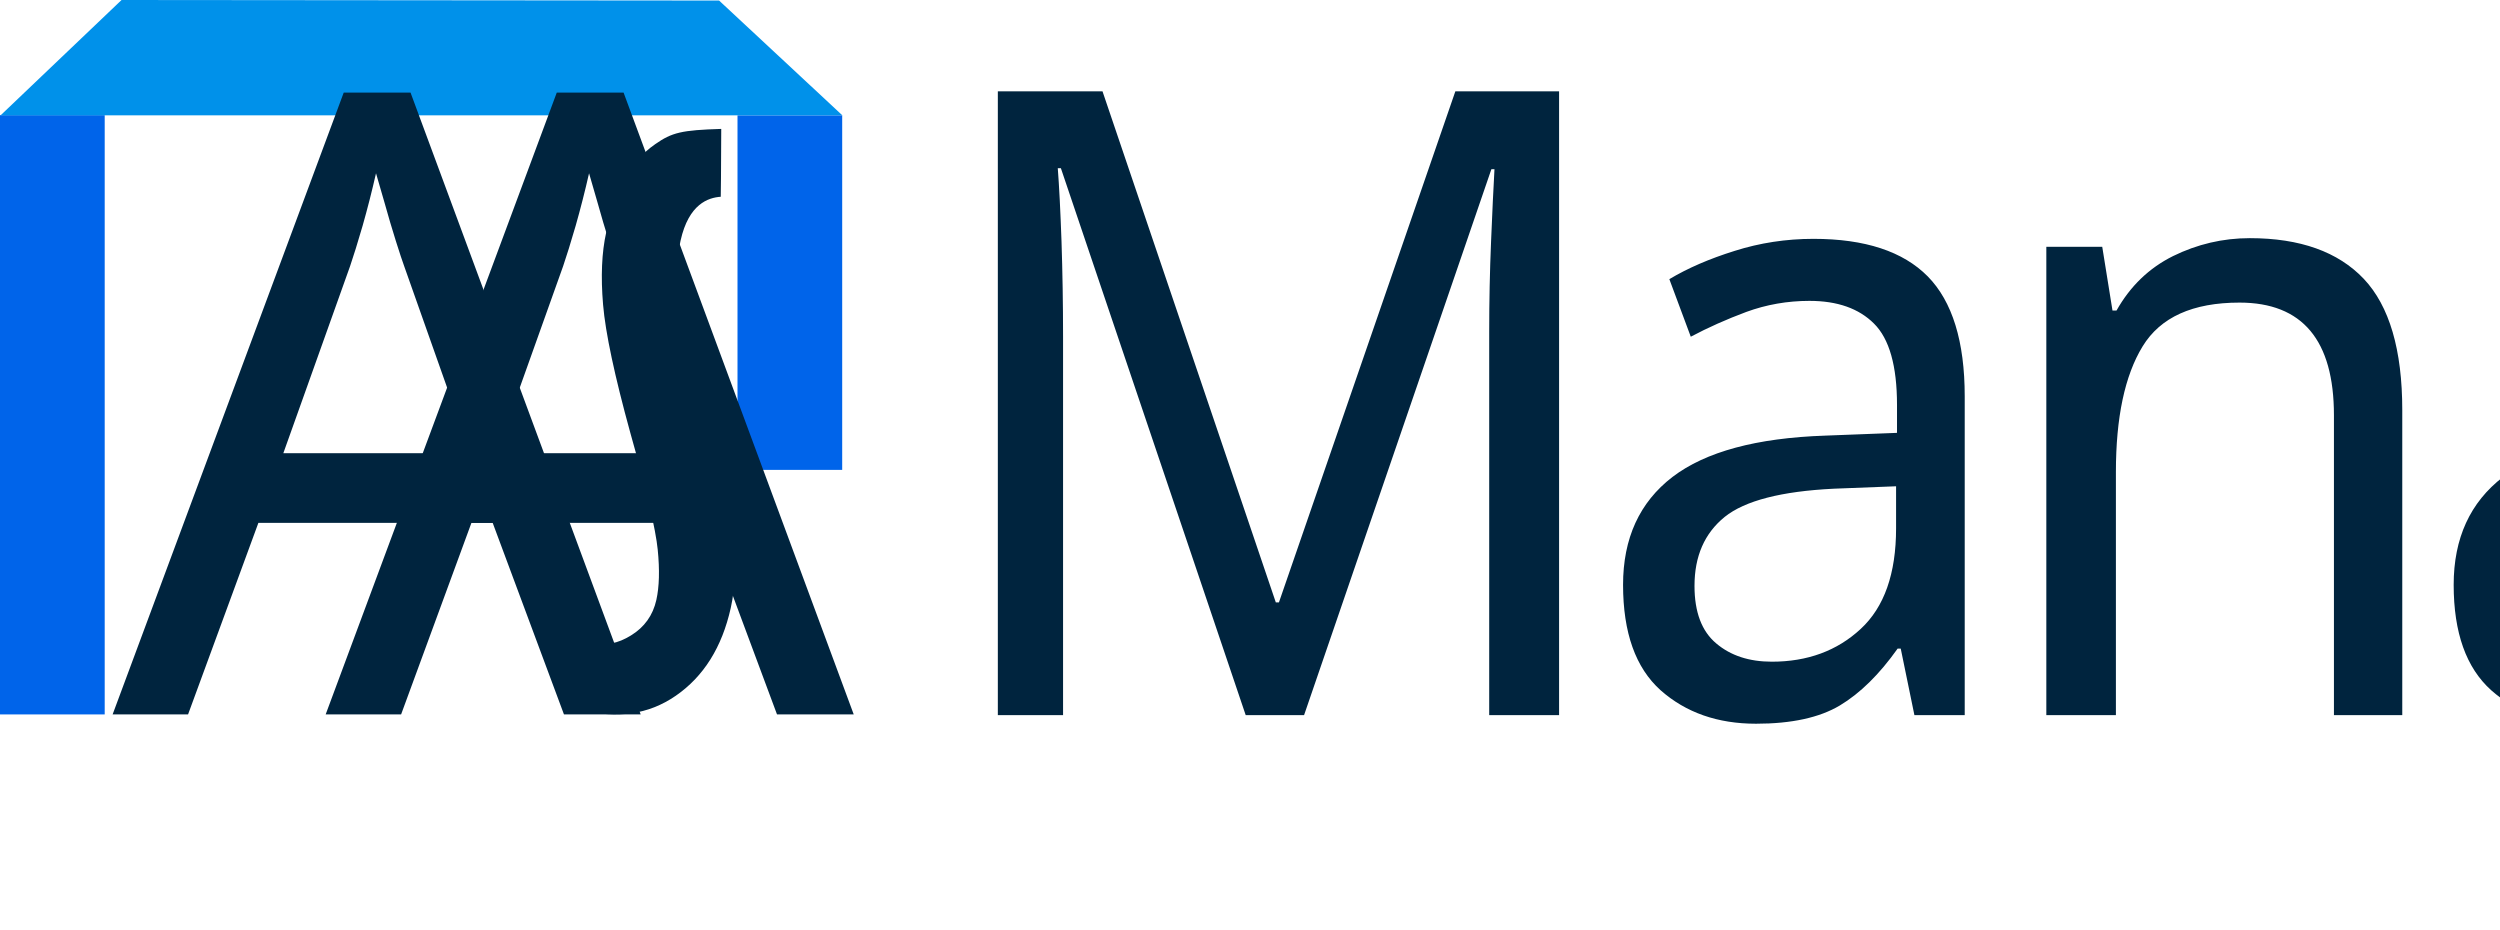
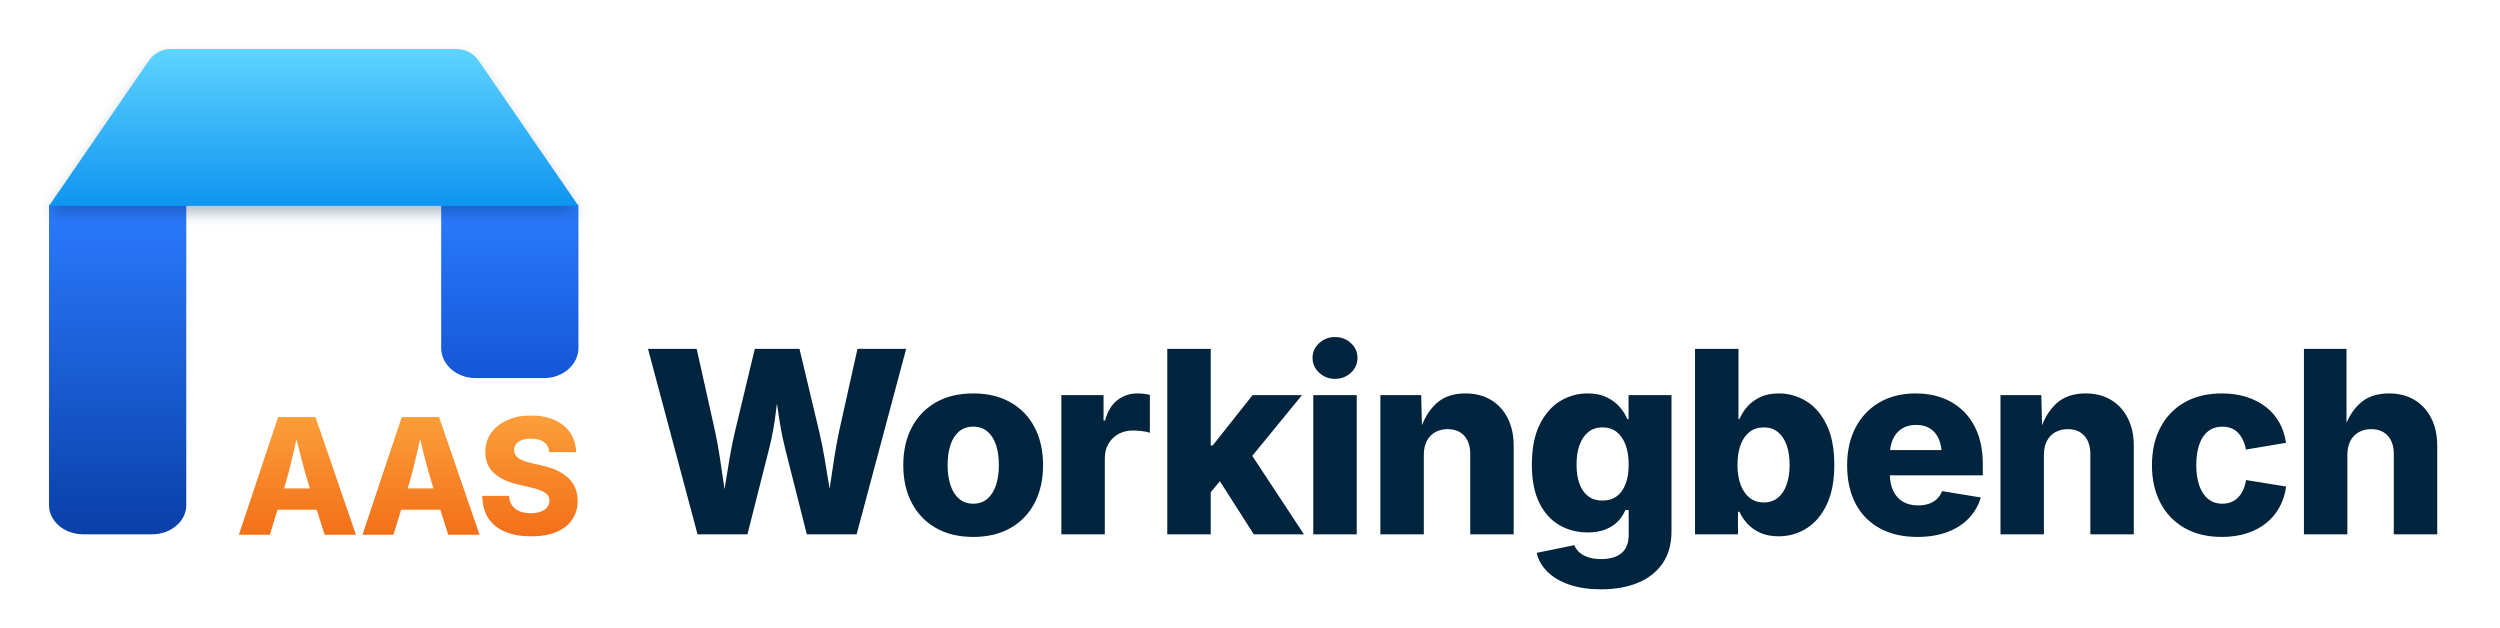
- <svg xmlns="http://www.w3.org/2000/svg" xmlns:xlink="http://www.w3.org/1999/xlink" width="119.397mm" height="44.376mm" viewBox="0 0 119.397 44.376" version="1.1" id="svg5">
-   <defs id="defs2">
-     <linearGradient id="linearGradient15133">
-       <stop style="stop-color:#00243e;stop-opacity:1;" offset="0" id="stop15131" />
+ <svg xmlns="http://www.w3.org/2000/svg" width="1020" height="256" viewBox="0 0 1020 256">
+   <defs>
+     <linearGradient id="linear-gradient-1" x1="48" y1="83.5" x2="48" y2="218" gradientUnits="userSpaceOnUse">
+       <stop offset="0" stop-color="#2b7bff" />
+       <stop offset="1" stop-color="#0a3fa8" />
    </linearGradient>
-     <linearGradient id="linearGradient7939">
-       <stop style="stop-color:#0091ea;stop-opacity:1;" offset="0" id="stop7937" />
+     <linearGradient id="linear-gradient-2" x1="208" y1="83.5" x2="208" y2="154.245" gradientUnits="userSpaceOnUse">
+       <stop offset="0" stop-color="#2b7bff" />
+       <stop offset="1" stop-color="#1456d6" />
    </linearGradient>
-     <linearGradient id="linearGradient7245">
-       <stop style="stop-color:#000000;stop-opacity:1;" offset="0" id="stop7243" />
+     <filter id="filter-1" filterUnits="userSpaceOnUse" x="7.5" y="7.5" width="241" height="89" data-vc-blend="multiply" color-interpolation-filters="sRGB">
+       <feGaussianBlur in="SourceAlpha" stdDeviation="2.5" />
+       <feOffset dx="0" dy="3" result="shadow" />
+       <feFlood flood-color="#00243e" flood-opacity="0.3" />
+       <feComposite in2="shadow" operator="in" result="paint" />
+       <feMerge>
+         <feMergeNode in="paint" />
+         <feMergeNode in="SourceGraphic" />
+       </feMerge>
+     </filter>
+     <linearGradient id="linear-gradient-3" x1="128" y1="20" x2="128" y2="84" gradientUnits="userSpaceOnUse">
+       <stop offset="0" stop-color="#5fd4ff" />
+       <stop offset="1" stop-color="#0f94f0" />
    </linearGradient>
-     <linearGradient id="linearGradient7221">
-       <stop style="stop-color:#000000;stop-opacity:1;" offset="0" id="stop7219" />
+     <linearGradient id="linear-gradient-4" x1="166.311" y1="154.245" x2="166.311" y2="234.103" gradientUnits="userSpaceOnUse">
+       <stop offset="0" stop-color="#ffae45" />
+       <stop offset="1" stop-color="#f0600e" />
    </linearGradient>
-     <linearGradient xlink:href="#linearGradient15133" id="linearGradient15736" gradientUnits="userSpaceOnUse" gradientTransform="matrix(0.9472966,0,0,0.9472966,13.00962,2.542363)" x1="73.32" y1="35.477" x2="154.804" y2="35.477" />
  </defs>
-   <g id="layer1" transform="translate(-32.17177,-12.74605)">
-     <rect style="fill:#0064ea;fill-opacity:1;fill-rule:evenodd;stroke-width:0.133" id="rect31" width="16.932" height="5" x="18.255" y="-72.394" transform="rotate(90)" />
-     <rect style="fill:#0064ea;fill-opacity:1;fill-rule:evenodd;stroke-width:0.172" id="rect31-9" width="28.62" height="5" x="18.246" y="-37.172" transform="rotate(90)" />
-     <path style="fill:#0091ea;fill-opacity:1;stroke:#0091ea;stroke-width:0.25px;stroke-linecap:butt;stroke-linejoin:miter;stroke-opacity:1" d="m 32.512,18.129 5.515,-5.258 28.438,0.026 5.619,5.232 z" id="path432-6" />
-     <text xml:space="preserve" style="font-style:normal;font-variant:normal;font-weight:normal;font-stretch:normal;font-size:40.468px;line-height:1.25;font-family:'Gill Sans MT Condensed';-inkscape-font-specification:'Gill Sans MT Condensed, ';letter-spacing:-2.94px;word-spacing:-2.287px;fill:#00243e;fill-opacity:1;stroke:none;stroke-width:1.012;stroke-opacity:1" x="38.433" y="45.787" id="text10818" transform="scale(0.9770231,1.023517)">
-       <tspan id="tspan10816" style="font-style:normal;font-variant:normal;font-weight:normal;font-stretch:normal;font-family:'Gill Sans MT Condensed';-inkscape-font-specification:'Gill Sans MT Condensed, ';fill:#00243e;fill-opacity:1;stroke:none;stroke-width:1.012;stroke-opacity:1" x="38.433" y="45.787">A</tspan>
-     </text>
-     <text xml:space="preserve" style="font-style:normal;font-variant:normal;font-weight:normal;font-stretch:normal;font-size:40.468px;line-height:1.25;font-family:'Gill Sans MT Condensed';-inkscape-font-specification:'Gill Sans MT Condensed, ';letter-spacing:-2.94px;word-spacing:-2.287px;fill:#00243e;fill-opacity:1;stroke:none;stroke-width:1.012;stroke-opacity:1" x="48.846" y="45.788" id="text10818-8" transform="scale(0.9770231,1.023517)">
-       <tspan id="tspan10816-6" style="font-style:normal;font-variant:normal;font-weight:normal;font-stretch:normal;font-family:'Gill Sans MT Condensed';-inkscape-font-specification:'Gill Sans MT Condensed, ';fill:#00243e;fill-opacity:1;stroke:none;stroke-width:1.012;stroke-opacity:1" x="48.846" y="45.788">A</tspan>
-     </text>
-     <g aria-label="S" transform="matrix(1.058424,0.2607109,-0.2343916,1.051621,3.22044,-17.48505)" id="text10818-4" style="font-size:39.269px;line-height:1.25;font-family:'Gill Sans MT Condensed';-inkscape-font-specification:'Gill Sans MT Condensed, ';letter-spacing:-2.853px;word-spacing:-2.219px;fill:#00243e;stroke-width:0.982">
-       <path d="m 63.128,42.419 c 0.995,-0.275 1.383,-0.431 1.882,-0.929 0.499,-0.498 0.748,-1.097 0.749,-1.799 2.72e-4,-0.6 -0.14,-1.327 -0.421,-2.181 -0.281,-0.855 -1.041,-2.43 -2.279,-4.725 -1.226,-2.308 -2.024,-4.056 -2.394,-5.242 -0.37,-1.186 -0.555,-2.232 -0.555,-3.138 7.99e-4,-1.76 0.26,-3.217 1.258,-4.327 0.605,-0.681 0.995,-0.881 2.676,-1.354 0.237,1.125 0.376,1.701 0.626,2.926 -0.52,0.168 -1.3,0.642 -1.301,2.313 -2.78e-4,0.612 0.14,1.352 0.421,2.219 0.294,0.855 1.053,2.423 2.279,4.706 1.239,2.27 2.037,4.005 2.394,5.203 0.37,1.186 0.555,2.239 0.555,3.157 -8.12e-4,1.786 -0.506,3.24 -1.517,4.364 -0.997,1.11 -2.305,1.612 -3.903,1.613 C 62.894,43.526 62.882,43.465 63.128,42.419 Z" id="path40245" style="stroke-width:0.981" />
+   <g id="Layer_1" data-name="Layer 1">
+     <path id="Left_wall" data-name="Left wall" d="M20 83.5 L76 83.5 L76 206.12 C76 212.681 69.732 218 62 218 L34 218 C26.268 218 20 212.681 20 206.12 Z" fill="url(#linear-gradient-1)" />
+     <path id="Right_wall" data-name="Right wall" d="M180 83.5 L236 83.5 L236 141.942 C236 148.737 229.732 154.245 222 154.245 L194 154.245 C186.268 154.245 180 148.737 180 141.942 Z" fill="url(#linear-gradient-2)" />
+     <g filter="url(#filter-1)">
+       <path id="Lid" d="M20 84 L60.6 24.94 C62.867 21.647 66 20 70 20 L186 20 C190 20 193.133 21.647 195.4 24.94 L236 84 Z" fill="url(#linear-gradient-3)" />
    </g>
-     <text xml:space="preserve" style="font-style:normal;font-weight:normal;font-size:39.602px;line-height:1.25;font-family:sans-serif;letter-spacing:-2.453px;fill:url(#linearGradient15736);fill-opacity:1;stroke:none;stroke-width:0.265" x="80.242" y="44.522" id="text2053" transform="scale(0.9493531,1.053349)">
-       <tspan id="tspan2051" style="font-style:normal;font-variant:normal;font-weight:normal;font-stretch:normal;font-size:39.602px;font-family:'Gill Sans MT Condensed';-inkscape-font-specification:'Gill Sans MT Condensed, ';fill:url(#linearGradient15736);fill-opacity:1;stroke-width:0.265" x="80.242" y="44.522">Manager</tspan>
-     </text>
+     <g>
+       <path d="M97.457 218.183 L113.474 170.165 L128.717 170.165 L145.217 218.183 L132.455 218.183 L125.785 197.203 C124.71 193.701 123.674 189.979 122.675 186.037 C121.676 182.094 120.671 178.007 119.661 173.774 L122.207 173.774 C121.241 178.028 120.306 182.126 119.404 186.069 C118.501 190.011 117.545 193.723 116.536 197.203 L110.09 218.183 Z M108.35 207.967 L108.35 199.266 L134.357 199.266 L134.357 207.967 Z M147.893 218.183 L163.91 170.165 L179.153 170.165 L195.653 218.183 L182.891 218.183 L176.22 197.203 C175.146 193.701 174.11 189.979 173.111 186.037 C172.112 182.094 171.107 178.007 170.097 173.774 L172.643 173.774 C171.676 178.028 170.742 182.126 169.84 186.069 C168.937 190.011 167.981 193.723 166.971 197.203 L160.526 218.183 Z M158.786 207.967 L158.786 199.266 L184.793 199.266 L184.793 207.967 Z M216.698 218.827 C212.702 218.827 209.222 218.226 206.257 217.022 C203.292 215.819 200.982 213.993 199.328 211.544 C197.674 209.095 196.814 206.022 196.75 202.327 L207.675 202.327 C207.782 203.874 208.207 205.174 208.948 206.227 C209.689 207.279 210.709 208.069 212.009 208.595 C213.309 209.122 214.829 209.385 216.569 209.385 C218.138 209.385 219.491 209.17 220.63 208.74 C221.769 208.311 222.644 207.709 223.256 206.936 C223.869 206.162 224.175 205.26 224.175 204.229 C224.175 203.305 223.89 202.521 223.321 201.876 C222.751 201.231 221.897 200.662 220.759 200.168 C219.62 199.674 218.17 199.233 216.408 198.847 L211.316 197.654 C207.17 196.709 203.915 195.162 201.552 193.014 C199.188 190.865 198.007 187.986 198.007 184.377 C198.007 181.412 198.813 178.812 200.424 176.578 C202.035 174.344 204.243 172.609 207.046 171.374 C209.85 170.138 213.067 169.521 216.698 169.521 C220.415 169.521 223.638 170.149 226.366 171.406 C229.095 172.663 231.211 174.414 232.715 176.659 C234.219 178.904 234.992 181.509 235.035 184.474 L224.11 184.474 C223.96 182.733 223.251 181.38 221.983 180.413 C220.716 179.446 218.943 178.963 216.666 178.963 C215.162 178.963 213.895 179.162 212.863 179.559 C211.832 179.957 211.059 180.504 210.543 181.203 C210.027 181.901 209.77 182.701 209.77 183.604 C209.77 184.592 210.06 185.424 210.64 186.101 C211.22 186.778 212.047 187.342 213.121 187.793 C214.195 188.244 215.441 188.631 216.859 188.953 L221.017 189.92 C223.337 190.414 225.405 191.085 227.22 191.934 C229.036 192.783 230.572 193.798 231.829 194.979 C233.085 196.161 234.042 197.525 234.697 199.072 C235.352 200.619 235.68 202.349 235.68 204.261 C235.68 207.29 234.922 209.895 233.408 212.076 C231.893 214.256 229.723 215.927 226.898 217.087 C224.073 218.247 220.673 218.827 216.698 218.827 Z" fill="url(#linear-gradient-4)" />
+     </g>
+     <g>
+       <path d="M284.598 218 L264.387 142.336 L284.242 142.336 L291.707 175.801 C292.452 179.186 293.12 182.851 293.713 186.795 C294.305 190.739 294.889 194.683 295.465 198.627 C296.04 202.571 296.616 206.303 297.191 209.824 L293.84 209.824 C294.517 206.303 295.16 202.571 295.77 198.627 C296.379 194.683 297.022 190.739 297.699 186.795 C298.376 182.851 299.121 179.186 299.934 175.801 L307.957 142.336 L326.188 142.336 L334.16 175.801 C334.973 179.186 335.717 182.851 336.395 186.795 C337.072 190.739 337.723 194.683 338.35 198.627 C338.976 202.571 339.611 206.303 340.254 209.824 L336.852 209.824 C337.461 206.303 338.045 202.571 338.604 198.627 C339.162 194.683 339.755 190.739 340.381 186.795 C341.007 182.851 341.676 179.186 342.387 175.801 L349.852 142.336 L369.707 142.336 L349.496 218 L329.184 218 L320.348 183.062 C319.163 178.289 318.189 173.118 317.428 167.549 C316.666 161.98 315.777 156.453 314.762 150.969 L319.332 150.969 C318.181 156.385 317.284 161.853 316.641 167.371 C315.997 172.889 315.049 178.12 313.797 183.062 L304.961 218 Z M397.08 219.066 C391.156 219.066 386.061 217.839 381.795 215.385 C377.529 212.93 374.254 209.511 371.969 205.127 C369.684 200.743 368.541 195.639 368.541 189.816 C368.541 183.96 369.684 178.839 371.969 174.455 C374.254 170.071 377.529 166.652 381.795 164.197 C386.061 161.743 391.156 160.516 397.08 160.516 C403.005 160.516 408.1 161.743 412.365 164.197 C416.631 166.652 419.898 170.071 422.166 174.455 C424.434 178.839 425.568 183.96 425.568 189.816 C425.568 195.639 424.434 200.743 422.166 205.127 C419.898 209.511 416.631 212.93 412.365 215.385 C408.1 217.839 403.005 219.066 397.08 219.066 Z M397.08 205.508 C399.348 205.508 401.261 204.848 402.818 203.527 C404.376 202.207 405.552 200.362 406.348 197.992 C407.143 195.622 407.541 192.863 407.541 189.715 C407.541 186.566 407.143 183.816 406.348 181.463 C405.552 179.11 404.376 177.29 402.818 176.004 C401.261 174.717 399.348 174.074 397.08 174.074 C394.812 174.074 392.899 174.717 391.342 176.004 C389.785 177.29 388.608 179.11 387.813 181.463 C387.017 183.816 386.619 186.566 386.619 189.715 C386.619 192.863 387.017 195.622 387.813 197.992 C388.608 200.362 389.785 202.207 391.342 203.527 C392.899 204.848 394.812 205.508 397.08 205.508 Z M433.035 218 L433.035 161.227 L450.25 161.227 L450.25 171.586 L450.86 171.586 C451.875 167.828 453.559 165.044 455.912 163.232 C458.265 161.421 460.999 160.516 464.113 160.516 C464.926 160.516 465.781 160.566 466.678 160.668 C467.575 160.77 468.396 160.922 469.141 161.125 L469.141 176.562 C468.294 176.258 467.186 176.029 465.815 175.877 C464.444 175.725 463.216 175.648 462.133 175.648 C459.966 175.648 458.02 176.131 456.293 177.096 C454.567 178.061 453.212 179.389 452.231 181.082 C451.249 182.775 450.758 184.755 450.758 187.023 L450.758 218 Z M492.248 202.918 L492.248 181.742 L494.787 181.742 L511.037 161.227 L531.197 161.227 L507.381 190.324 L502.709 190.324 Z M476.252 218 L476.252 142.336 L493.975 142.336 L493.975 218 Z M511.545 218 L496.412 194.285 L508.092 181.691 L532.01 218 Z M535.821 218 L535.821 161.227 L553.543 161.227 L553.543 218 Z M544.657 154.574 C542.151 154.574 540.002 153.736 538.207 152.061 C536.413 150.385 535.516 148.379 535.516 146.043 C535.516 143.673 536.413 141.659 538.207 140 C540.002 138.341 542.151 137.512 544.657 137.512 C547.196 137.512 549.362 138.333 551.157 139.975 C552.951 141.617 553.848 143.639 553.848 146.043 C553.848 148.413 552.951 150.427 551.157 152.086 C549.362 153.745 547.196 154.574 544.657 154.574 Z M580.916 185.602 L580.916 218 L563.194 218 L563.194 161.227 L579.85 161.227 L580.205 175.547 L579.444 175.547 C580.832 171.044 583.007 167.413 585.969 164.654 C588.931 161.895 592.918 160.516 597.928 160.516 C601.889 160.516 605.342 161.396 608.288 163.156 C611.233 164.917 613.518 167.405 615.143 170.621 C616.768 173.837 617.58 177.578 617.58 181.844 L617.58 218 L599.858 218 L599.858 185.297 C599.858 182.115 599.045 179.618 597.42 177.807 C595.795 175.995 593.527 175.09 590.616 175.09 C588.72 175.09 587.036 175.505 585.563 176.334 C584.09 177.163 582.948 178.357 582.135 179.914 C581.323 181.471 580.916 183.367 580.916 185.602 Z M653.332 240.445 C648.39 240.445 644.073 239.819 640.383 238.566 C636.693 237.314 633.706 235.57 631.42 233.336 C629.135 231.102 627.654 228.512 626.977 225.566 L642.364 222.418 C642.702 223.434 643.329 224.373 644.243 225.236 C645.157 226.1 646.359 226.794 647.848 227.318 C649.338 227.843 651.132 228.105 653.231 228.105 C656.853 228.105 659.638 227.293 661.584 225.668 C663.531 224.043 664.504 221.538 664.504 218.152 L664.504 208.098 L663.133 208.098 C662.456 209.79 661.449 211.331 660.112 212.719 C658.775 214.107 657.082 215.207 655.034 216.02 C652.985 216.832 650.556 217.238 647.747 217.238 C643.582 217.238 639.782 216.265 636.346 214.318 C632.91 212.372 630.159 209.359 628.094 205.279 C626.029 201.2 624.997 195.978 624.997 189.613 C624.997 182.978 626.063 177.51 628.196 173.211 C630.329 168.911 633.113 165.721 636.549 163.639 C639.985 161.557 643.701 160.516 647.696 160.516 C650.709 160.516 653.29 161.023 655.44 162.039 C657.59 163.055 659.367 164.367 660.772 165.975 C662.177 167.583 663.235 169.25 663.946 170.977 L664.454 170.977 L664.454 161.227 L681.973 161.227 L681.973 216.73 C681.973 221.944 680.763 226.311 678.342 229.832 C675.922 233.353 672.562 236.002 668.262 237.779 C663.963 239.557 658.986 240.445 653.332 240.445 Z M653.79 204.238 C656.058 204.238 657.987 203.663 659.579 202.512 C661.17 201.361 662.388 199.676 663.235 197.459 C664.081 195.242 664.504 192.609 664.504 189.562 C664.504 186.448 664.081 183.757 663.235 181.488 C662.388 179.22 661.178 177.468 659.604 176.232 C658.03 174.997 656.092 174.379 653.79 174.379 C651.521 174.379 649.6 175.014 648.026 176.283 C646.452 177.553 645.258 179.322 644.446 181.59 C643.633 183.858 643.227 186.516 643.227 189.562 C643.227 192.609 643.633 195.233 644.446 197.434 C645.258 199.634 646.452 201.318 648.026 202.486 C649.6 203.654 651.521 204.238 653.79 204.238 Z M725.647 218.812 C722.769 218.812 720.273 218.33 718.157 217.365 C716.041 216.4 714.289 215.156 712.901 213.633 C711.513 212.109 710.447 210.501 709.702 208.809 L709.092 208.809 L709.092 218 L691.573 218 L691.573 142.336 L709.295 142.336 L709.295 170.977 L709.702 170.977 C710.413 169.25 711.454 167.591 712.825 166 C714.196 164.409 715.939 163.097 718.055 162.064 C720.171 161.032 722.736 160.516 725.749 160.516 C729.743 160.516 733.459 161.557 736.895 163.639 C740.331 165.721 743.107 168.92 745.223 173.236 C747.339 177.553 748.397 183.029 748.397 189.664 C748.397 196.096 747.381 201.471 745.35 205.787 C743.319 210.104 740.577 213.354 737.124 215.537 C733.67 217.721 729.845 218.812 725.647 218.812 Z M719.604 205 C721.872 205 723.794 204.365 725.368 203.096 C726.942 201.826 728.135 200.032 728.948 197.713 C729.76 195.394 730.167 192.711 730.167 189.664 C730.167 186.583 729.76 183.9 728.948 181.615 C728.135 179.33 726.95 177.553 725.393 176.283 C723.836 175.014 721.906 174.379 719.604 174.379 C717.336 174.379 715.406 174.997 713.815 176.232 C712.224 177.468 711.005 179.229 710.159 181.514 C709.312 183.799 708.889 186.516 708.889 189.664 C708.889 192.745 709.312 195.436 710.159 197.738 C711.005 200.04 712.232 201.826 713.84 203.096 C715.448 204.365 717.37 205 719.604 205 Z M782.27 219.066 C776.346 219.066 771.234 217.89 766.934 215.537 C762.635 213.184 759.342 209.824 757.057 205.457 C754.772 201.09 753.63 195.876 753.63 189.816 C753.63 183.993 754.772 178.882 757.057 174.48 C759.342 170.079 762.584 166.652 766.782 164.197 C770.98 161.743 775.923 160.516 781.61 160.516 C785.605 160.516 789.27 161.142 792.604 162.395 C795.939 163.647 798.833 165.501 801.288 167.955 C803.742 170.41 805.638 173.431 806.975 177.02 C808.312 180.608 808.981 184.755 808.981 189.461 L808.981 193.93 L759.926 193.93 L759.926 183.621 L800.551 183.621 L792.274 186.059 C792.274 183.418 791.876 181.15 791.081 179.254 C790.285 177.358 789.109 175.902 787.551 174.887 C785.994 173.871 784.064 173.363 781.762 173.363 C779.46 173.363 777.514 173.88 775.923 174.912 C774.331 175.945 773.121 177.383 772.292 179.229 C771.462 181.074 771.048 183.232 771.048 185.703 L771.048 193.117 C771.048 196.029 771.53 198.458 772.495 200.404 C773.46 202.351 774.805 203.807 776.532 204.771 C778.258 205.736 780.273 206.219 782.575 206.219 C784.166 206.219 785.613 205.999 786.917 205.559 C788.22 205.118 789.337 204.458 790.268 203.578 C791.199 202.698 791.902 201.632 792.376 200.379 L808.169 202.969 C807.221 206.219 805.587 209.054 803.268 211.475 C800.949 213.895 798.021 215.766 794.483 217.086 C790.945 218.406 786.874 219.066 782.27 219.066 Z M833.917 185.602 L833.917 218 L816.194 218 L816.194 161.227 L832.85 161.227 L833.206 175.547 L832.444 175.547 C833.832 171.044 836.007 167.413 838.969 164.654 C841.932 161.895 845.918 160.516 850.928 160.516 C854.889 160.516 858.343 161.396 861.288 163.156 C864.233 164.917 866.518 167.405 868.143 170.621 C869.768 173.837 870.581 177.578 870.581 181.844 L870.581 218 L852.858 218 L852.858 185.297 C852.858 182.115 852.046 179.618 850.421 177.807 C848.796 175.995 846.527 175.09 843.616 175.09 C841.72 175.09 840.036 175.505 838.563 176.334 C837.091 177.163 835.948 178.357 835.135 179.914 C834.323 181.471 833.917 183.367 833.917 185.602 Z M906.536 219.066 C900.611 219.066 895.516 217.839 891.251 215.385 C886.985 212.93 883.71 209.511 881.425 205.127 C879.139 200.743 877.997 195.639 877.997 189.816 C877.997 183.96 879.139 178.839 881.425 174.455 C883.71 170.071 886.985 166.652 891.251 164.197 C895.516 161.743 900.611 160.516 906.536 160.516 C910.158 160.516 913.476 160.99 916.489 161.938 C919.502 162.885 922.143 164.231 924.411 165.975 C926.679 167.718 928.516 169.834 929.921 172.322 C931.326 174.811 932.248 177.595 932.688 180.676 L916.337 183.418 C916.066 181.928 915.651 180.608 915.093 179.457 C914.534 178.306 913.857 177.324 913.061 176.512 C912.266 175.699 911.335 175.09 910.268 174.684 C909.202 174.277 908.026 174.074 906.739 174.074 C904.471 174.074 902.541 174.692 900.95 175.928 C899.359 177.163 898.149 178.958 897.319 181.311 C896.49 183.663 896.075 186.465 896.075 189.715 C896.075 192.965 896.49 195.775 897.319 198.145 C898.149 200.514 899.359 202.334 900.95 203.604 C902.541 204.873 904.471 205.508 906.739 205.508 C908.059 205.508 909.244 205.296 910.294 204.873 C911.343 204.45 912.283 203.824 913.112 202.994 C913.942 202.165 914.636 201.149 915.194 199.947 C915.753 198.745 916.151 197.383 916.388 195.859 L932.739 198.5 C932.299 201.682 931.376 204.535 929.971 207.057 C928.567 209.579 926.73 211.737 924.462 213.531 C922.193 215.326 919.544 216.697 916.514 217.645 C913.485 218.592 910.158 219.066 906.536 219.066 Z M957.725 185.602 L957.725 218 L940.003 218 L940.003 142.336 L957.37 142.336 L957.37 175.547 L956.253 175.547 C957.641 171.044 959.816 167.413 962.778 164.654 C965.74 161.895 969.727 160.516 974.737 160.516 C978.698 160.516 982.151 161.396 985.097 163.156 C988.042 164.917 990.327 167.405 991.952 170.621 C993.577 173.837 994.39 177.578 994.39 181.844 L994.39 218 L976.667 218 L976.667 185.297 C976.667 182.115 975.854 179.618 974.229 177.807 C972.604 175.995 970.336 175.09 967.425 175.09 C965.529 175.09 963.845 175.505 962.372 176.334 C960.899 177.163 959.757 178.357 958.944 179.914 C958.132 181.471 957.725 183.367 957.725 185.602 Z" fill="#00243e" />
+     </g>
  </g>
</svg>
